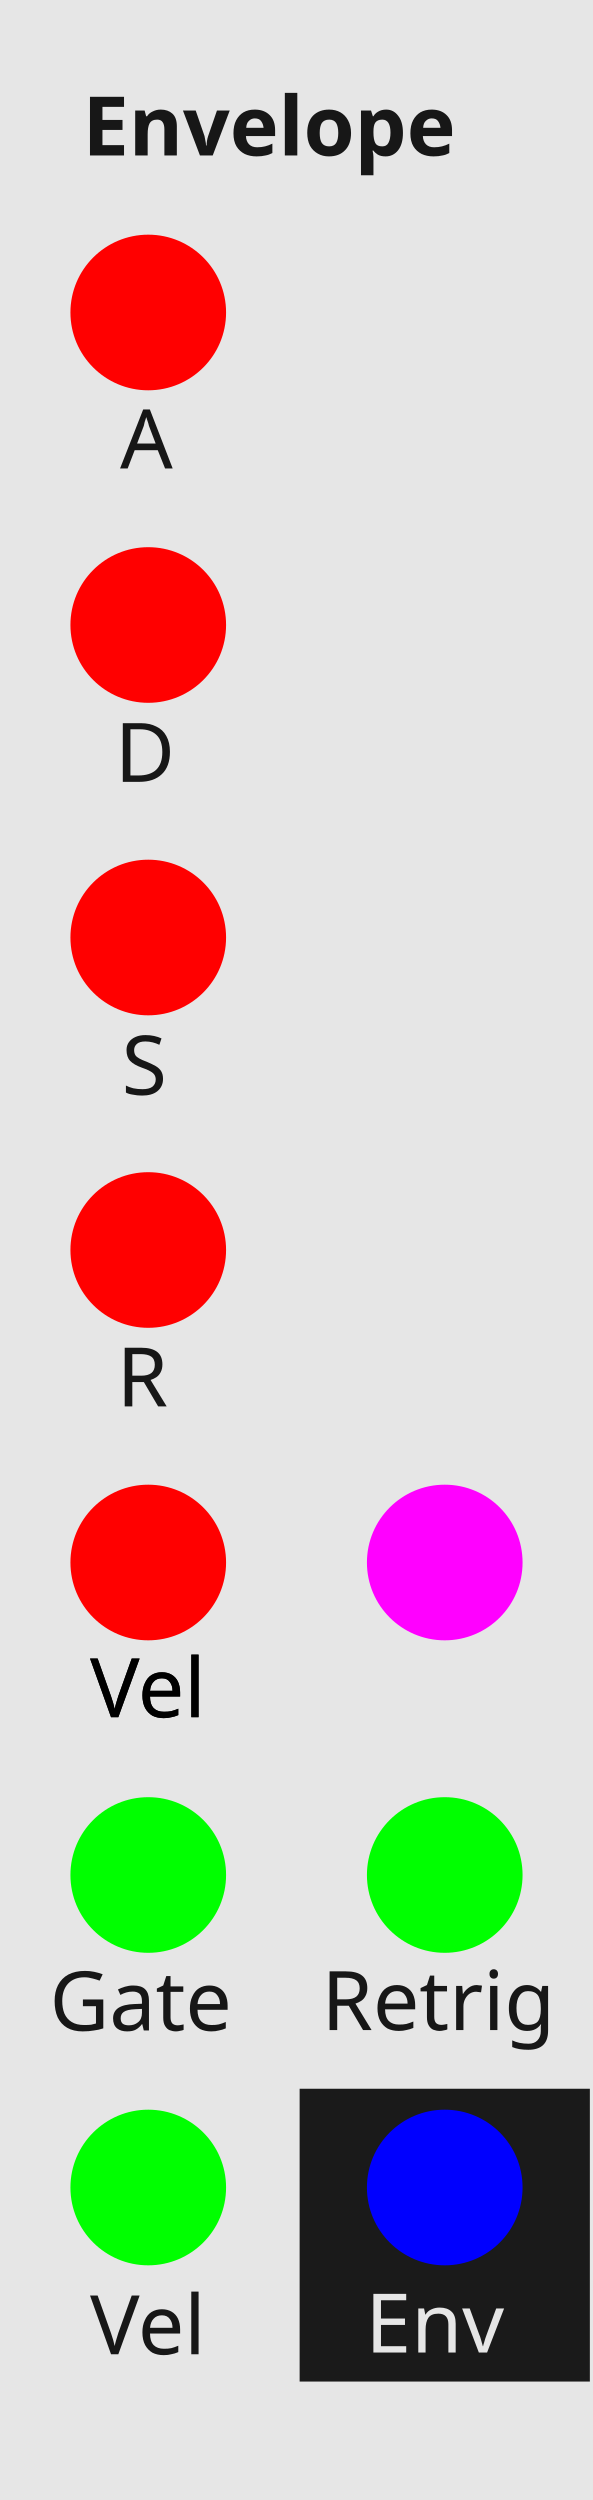
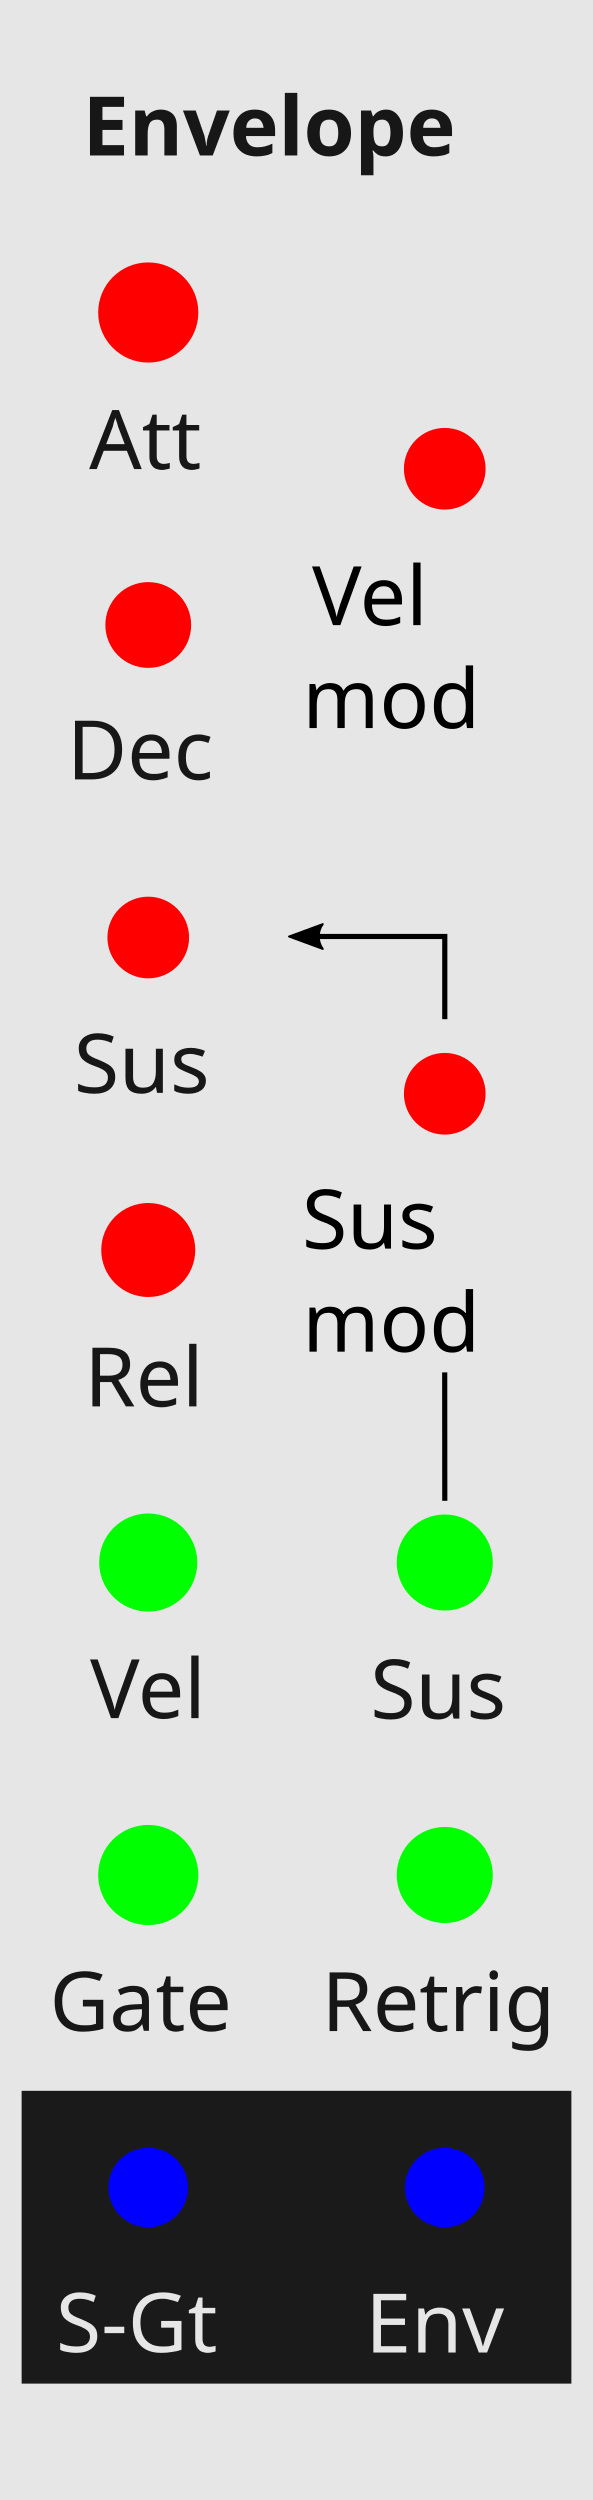
<svg xmlns="http://www.w3.org/2000/svg" width="30.48mm" height="128.5mm" viewBox="0 0 30.48 128.5" version="1.1" id="svg8">
-   <defs id="defs2" />
+   <defs id="defs2">
+     <marker style="overflow:visible;" id="Arrow2Mend" refX="0.0" refY="0.0" orient="auto">
+       <path transform="scale(0.6) rotate(180) translate(0,0)" d="M 8.719,4.034 L -2.207,0.016 L 8.719,-4.002 C 6.973,-1.63 6.983,1.616 8.719,4.034 z " style="stroke:context-stroke;fill-rule:evenodd;fill:context-stroke;stroke-width:0.625;stroke-linejoin:round;" id="path59252" />
+     </marker>
+     <marker style="overflow:visible;" id="Arrow1Lend" refX="0.0" refY="0.0" orient="auto">
+       <path transform="scale(0.8) rotate(180) translate(12.5,0)" style="fill-rule:evenodd;fill:context-stroke;stroke:context-stroke;stroke-width:1.0pt;" d="M 0.0,0.0 L 5.0,-5.0 L -12.5,0.0 L 5.0,5.0 L 0.0,0.0 z " id="path59228" />
+     </marker>
+     <marker style="overflow:visible" id="Arrow1Lstart" refX="0.0" refY="0.0" orient="auto">
+       <path transform="scale(0.8) translate(12.5,0)" style="fill-rule:evenodd;fill:context-stroke;stroke:context-stroke;stroke-width:1.0pt" d="M 0.0,0.0 L 5.0,-5.0 L -12.5,0.0 L 5.0,5.0 L 0.0,0.0 z " id="path59225" />
+     </marker>
+   </defs>
  <g id="layer1" transform="translate(0,-168.5)" style="display:inline">
    <rect style="display:inline;opacity:1;vector-effect:none;fill:#e6e6e6;fill-opacity:1;fill-rule:evenodd;stroke:none;stroke-width:0.649;stroke-linecap:butt;stroke-linejoin:miter;stroke-miterlimit:4;stroke-dasharray:none;stroke-dashoffset:0;stroke-opacity:1;paint-order:normal" id="rect420" width="30.48" height="128.5" x="5.9211732e-17" y="168.5" />
-     <text xml:space="preserve" style="font-style:normal;font-weight:normal;font-size:4.233px;line-height:1.25;font-family:sans-serif;fill:#000000;fill-opacity:0.9;stroke:none;stroke-width:0.265" x="6.173" y="192.579" id="text35907">
-       <tspan id="tspan35905" style="font-size:4.233px;stroke-width:0.265;fill:#000000;fill-opacity:0.9" x="6.173" y="192.579">A</tspan>
+     <text xml:space="preserve" style="font-style:normal;font-weight:normal;font-size:4.233px;line-height:1.25;font-family:sans-serif;fill:#000000;fill-opacity:0.9;stroke:none;stroke-width:0.265" x="4.583" y="192.606" id="text35907">
+       <tspan id="tspan35905" style="font-size:4.233px;fill:#000000;fill-opacity:0.9;stroke-width:0.265" x="4.583" y="192.606">Att</tspan>
    </text>
-     <text xml:space="preserve" style="font-style:normal;font-weight:normal;font-size:4.233px;line-height:1.25;font-family:sans-serif;fill:#000000;fill-opacity:0.9;stroke:none;stroke-width:0.265" x="5.907" y="208.685" id="text51881">
-       <tspan id="tspan51879" style="font-size:4.233px;stroke-width:0.265;fill:#000000;fill-opacity:0.9" x="5.907" y="208.685">D</tspan>
+     <text xml:space="preserve" style="font-style:normal;font-weight:normal;font-size:4.233px;line-height:1.25;font-family:sans-serif;fill:#000000;fill-opacity:0.9;stroke:none;stroke-width:0.265" x="3.448" y="208.564" id="text51881">
+       <tspan id="tspan51879" style="font-size:4.233px;fill:#000000;fill-opacity:0.9;stroke-width:0.265" x="3.448" y="208.564">Dec</tspan>
    </text>
-     <text xml:space="preserve" style="font-style:normal;font-weight:normal;font-size:4.233px;line-height:1.25;font-family:sans-serif;fill:#000000;fill-opacity:0.9;stroke:none;stroke-width:0.265" x="6.255" y="224.764" id="text58845">
-       <tspan id="tspan58843" style="font-size:4.233px;stroke-width:0.265;fill:#000000;fill-opacity:0.9" x="6.255" y="224.764">S</tspan>
+     <text xml:space="preserve" style="font-style:normal;font-weight:normal;font-size:4.233px;line-height:1.25;font-family:sans-serif;fill:#000000;fill-opacity:0.9;stroke:none;stroke-width:0.265" x="3.796" y="224.673" id="text58845">
+       <tspan id="tspan58843" style="font-size:4.233px;fill:#000000;fill-opacity:0.9;stroke-width:0.265" x="3.796" y="224.673">Sus</tspan>
    </text>
    <text xml:space="preserve" style="font-style:normal;font-weight:normal;font-size:10.583px;line-height:1.25;font-family:sans-serif;fill:#000000;fill-opacity:1;stroke:none;stroke-width:0.265" x="11.955" y="222.338" id="text65289">
      <tspan id="tspan65287" style="stroke-width:0.265" x="11.955" y="222.338" />
    </text>
-     <text xml:space="preserve" style="font-style:normal;font-weight:normal;font-size:4.233px;line-height:1.25;font-family:sans-serif;fill:#000000;fill-opacity:0.9;stroke:none;stroke-width:0.265" x="6.003" y="240.791" id="text67189">
-       <tspan id="tspan67187" style="font-size:4.233px;stroke-width:0.265;fill:#000000;fill-opacity:0.9" x="6.003" y="240.791">R</tspan>
+     <text xml:space="preserve" style="font-style:normal;font-weight:normal;font-size:4.233px;line-height:1.25;font-family:sans-serif;fill:#000000;fill-opacity:0.9;stroke:none;stroke-width:0.265" x="4.345" y="240.791" id="text67189">
+       <tspan id="tspan67187" style="font-size:4.233px;fill:#000000;fill-opacity:0.9;stroke-width:0.265" x="4.345" y="240.791">Rel</tspan>
    </text>
-     <text xml:space="preserve" style="font-style:normal;font-weight:normal;font-size:4.233px;line-height:1.25;font-family:sans-serif;fill:#000000;fill-opacity:1;stroke:none;stroke-width:0.265" x="4.628" y="256.764" id="text68897">
-       <tspan id="tspan68895" style="font-size:4.233px;stroke-width:0.265" x="4.628" y="256.764">Vel</tspan>
+     <text xml:space="preserve" style="font-style:normal;font-weight:normal;font-size:4.233px;line-height:1.25;font-family:sans-serif;text-align:center;text-anchor:middle;fill:#000000;fill-opacity:1;stroke:none;stroke-width:0.265" x="22.86" y="200.632" id="text68897">
+       <tspan id="tspan68895" style="font-size:4.233px;text-align:center;text-anchor:middle;stroke-width:0.265" x="22.86" y="200.632">Vel</tspan>
+       <tspan style="font-size:4.233px;text-align:center;text-anchor:middle;stroke-width:0.265" x="22.86" y="205.924" id="tspan54951">mod</tspan>
    </text>
-     <text xml:space="preserve" style="font-style:normal;font-weight:normal;font-size:4.233px;line-height:1.25;font-family:sans-serif;fill:#000000;fill-opacity:0.9;stroke:none;stroke-width:0.265" x="4.628" y="256.764" id="text73197">
-       <tspan id="tspan73195" style="font-size:4.233px;stroke-width:0.265;fill:#000000;fill-opacity:0.9" x="4.628" y="256.764">Vel</tspan>
+     <text xml:space="preserve" style="font-style:normal;font-weight:normal;font-size:4.233px;line-height:1.25;font-family:sans-serif;fill:#000000;fill-opacity:0.9;stroke:none;stroke-width:0.265" x="2.544" y="272.879" id="text73201">
+       <tspan id="tspan73199" style="font-size:4.233px;fill:#000000;fill-opacity:0.9;stroke-width:0.265" x="2.544" y="272.879">Gate</tspan>
+       <tspan style="font-size:4.233px;fill:#000000;fill-opacity:0.9;stroke-width:0.265" x="2.544" y="278.171" id="tspan73831" />
    </text>
-     <text xml:space="preserve" style="font-style:normal;font-weight:normal;font-size:4.233px;line-height:1.25;font-family:sans-serif;fill:#000000;fill-opacity:0.9;stroke:none;stroke-width:0.265" x="2.544" y="272.87" id="text73201">
-       <tspan id="tspan73199" style="font-size:4.233px;stroke-width:0.265;fill:#000000;fill-opacity:0.9" x="2.544" y="272.87">Gate</tspan>
-       <tspan style="font-size:4.233px;stroke-width:0.265;fill:#000000;fill-opacity:0.9" x="2.544" y="278.162" id="tspan73831" />
+     <text xml:space="preserve" style="font-style:normal;font-weight:normal;font-size:4.233px;line-height:1.25;font-family:sans-serif;fill:#000000;fill-opacity:0.9;stroke:none;stroke-width:0.265" x="16.535" y="272.898" id="text73205">
+       <tspan id="tspan73203" style="font-size:4.233px;fill:#000000;fill-opacity:0.9;stroke-width:0.265" x="16.535" y="272.898">Retrig</tspan>
    </text>
-     <text xml:space="preserve" style="font-style:normal;font-weight:normal;font-size:4.233px;line-height:1.25;font-family:sans-serif;fill:#000000;fill-opacity:0.9;stroke:none;stroke-width:0.265" x="16.535" y="272.844" id="text73205">
-       <tspan id="tspan73203" style="font-size:4.233px;stroke-width:0.265;fill:#000000;fill-opacity:0.9" x="16.535" y="272.844">Retrig</tspan>
-     </text>
-     <text xml:space="preserve" style="font-style:normal;font-weight:normal;font-size:4.233px;line-height:1.25;font-family:sans-serif;fill:#000000;fill-opacity:0.9;stroke:none;stroke-width:0.265" x="4.628" y="289.504" id="text73209">
-       <tspan id="tspan73207" style="font-size:4.233px;stroke-width:0.265;fill:#000000;fill-opacity:0.9" x="4.628" y="289.504">Vel</tspan>
+     <text xml:space="preserve" style="font-style:normal;font-weight:normal;font-size:4.233px;line-height:1.25;font-family:sans-serif;fill:#000000;fill-opacity:0.9;stroke:none;stroke-width:0.265" x="4.628" y="256.816" id="text73209">
+       <tspan id="tspan73207" style="font-size:4.233px;fill:#000000;fill-opacity:0.9;stroke-width:0.265" x="4.628" y="256.816">Vel</tspan>
    </text>
    <text xml:space="preserve" style="font-style:normal;font-weight:normal;font-size:10.583px;line-height:1.25;font-family:sans-serif;fill:#000000;fill-opacity:1;stroke:none;stroke-width:0.265" x="-3.676" y="276.997" id="text80285">
      <tspan id="tspan80283" style="stroke-width:0.265" x="-3.676" y="276.997" />
    </text>
-     <rect id="rect80851" width="14.918" height="15.05" x="15.401" y="275.862" style="stroke-width:0.265;fill:#1a1a1a;fill-opacity:1" />
+     <rect id="rect80851" width="28.257" height="15.05" x="1.112" y="275.968" style="fill:#1a1a1a;fill-opacity:1;stroke-width:0.364" />
    <text xml:space="preserve" style="font-style:normal;font-weight:normal;font-size:4.233px;line-height:1.25;font-family:sans-serif;fill:#e6e6e6;fill-opacity:1;stroke:none;stroke-width:0.265" x="18.784" y="289.425" id="text73213">
      <tspan style="font-size:4.233px;stroke-width:0.265;fill:#e6e6e6;fill-opacity:1" x="18.784" y="289.425" id="tspan78345">Env</tspan>
    </text>
    <text xml:space="preserve" style="font-style:normal;font-weight:normal;font-size:4.233px;line-height:1.25;font-family:sans-serif;fill:#000000;fill-opacity:0.9;stroke:none;stroke-width:0.265" x="4.249" y="176.49" id="text88103">
      <tspan id="tspan88101" style="font-style:normal;font-variant:normal;font-weight:bold;font-stretch:normal;font-size:4.233px;font-family:sans-serif;-inkscape-font-specification:'sans-serif Bold';fill:#000000;fill-opacity:0.9;stroke-width:0.265" x="4.249" y="176.49">Envelope</tspan>
    </text>
+     <text xml:space="preserve" style="font-style:normal;font-weight:normal;font-size:4.233px;line-height:1.25;font-family:sans-serif;fill:#000000;fill-opacity:0.9;stroke:none;stroke-width:0.265" x="19.036" y="256.835" id="text1051">
+       <tspan id="tspan1049" style="font-size:4.233px;fill:#000000;fill-opacity:0.9;stroke-width:0.265" x="19.036" y="256.835">Sus</tspan>
+     </text>
+     <text xml:space="preserve" style="font-style:normal;font-weight:normal;font-size:10.583px;line-height:1.25;font-family:sans-serif;fill:#000000;fill-opacity:1;stroke:none;stroke-width:0.265" x="-18.465" y="239.396" id="text24631">
+       <tspan id="tspan24629" style="stroke-width:0.265" x="-18.465" y="239.396" />
+     </text>
+     <text xml:space="preserve" style="font-style:normal;font-weight:normal;font-size:4.233px;line-height:1.25;font-family:sans-serif;fill:#e6e6e6;fill-opacity:1;stroke:none;stroke-width:0.265" x="2.876" y="289.391" id="text24797">
+       <tspan style="font-size:4.233px;fill:#e6e6e6;fill-opacity:1;stroke-width:0.265" x="2.876" y="289.391" id="tspan24795">S-Gt</tspan>
+     </text>
+     <text xml:space="preserve" style="font-style:normal;font-weight:normal;font-size:10.583px;line-height:1.25;font-family:sans-serif;fill:#000000;fill-opacity:1;stroke:none;stroke-width:0.265" x="-8.229" y="291.031" id="text36741">
+       <tspan id="tspan36739" style="stroke-width:0.265" x="-8.229" y="291.031" />
+     </text>
+     <text xml:space="preserve" style="font-style:normal;font-weight:normal;font-size:4.233px;line-height:1.25;font-family:sans-serif;text-align:center;text-anchor:middle;fill:#000000;fill-opacity:1;stroke:none;stroke-width:0.265" x="22.86" y="232.681" id="text39497">
+       <tspan id="tspan39495" style="font-size:4.233px;text-align:center;text-anchor:middle;stroke-width:0.265" x="22.86" y="232.681">Sus</tspan>
+       <tspan style="font-size:4.233px;text-align:center;text-anchor:middle;stroke-width:0.265" x="22.86" y="237.973" id="tspan41443">mod</tspan>
+     </text>
+     <path style="fill:#000000;fill-opacity:0.9;stroke:#000000;stroke-width:0.265;stroke-linecap:butt;stroke-linejoin:miter;stroke-miterlimit:4;stroke-dasharray:none;stroke-opacity:1" d="m 22.862,245.64 -0.004,-6.6" id="path58833" />
+     <path style="fill:none;stroke:#000000;stroke-width:0.265px;stroke-linecap:butt;stroke-linejoin:miter;stroke-opacity:1;marker-end:url(#Arrow2Mend)" d="m 22.862,220.886 v -4.251 h -7.657" id="path59223" />
  </g>
  <g id="layer2" style="display:inline">
-     <circle style="display:inline;opacity:1;vector-effect:none;fill:#ff0000;fill-opacity:1;fill-rule:evenodd;stroke:none;stroke-width:1;stroke-linecap:butt;stroke-linejoin:miter;stroke-miterlimit:4;stroke-dasharray:none;stroke-dashoffset:0;stroke-opacity:1;paint-order:normal" id="path4954" cx="7.62" cy="16.062" r="4" />
-     <circle r="4" cy="96.375" cx="7.62" id="circle4956" style="display:inline;opacity:1;vector-effect:none;fill:#00ff00;fill-opacity:1;fill-rule:evenodd;stroke:none;stroke-width:1;stroke-linecap:butt;stroke-linejoin:miter;stroke-miterlimit:4;stroke-dasharray:none;stroke-dashoffset:0;stroke-opacity:1;paint-order:normal" />
-     <circle style="display:inline;opacity:1;vector-effect:none;fill:#0000ff;fill-opacity:1;fill-rule:evenodd;stroke:none;stroke-width:1;stroke-linecap:butt;stroke-linejoin:miter;stroke-miterlimit:4;stroke-dasharray:none;stroke-dashoffset:0;stroke-opacity:1;paint-order:normal" id="circle4958" cx="22.86" cy="112.438" r="4" />
-     <circle r="4" cy="80.313" cx="22.86" id="circle66" style="display:inline;opacity:1;vector-effect:none;fill:#ff00ff;fill-opacity:1;fill-rule:evenodd;stroke:none;stroke-width:1;stroke-linecap:butt;stroke-linejoin:miter;stroke-miterlimit:4;stroke-dasharray:none;stroke-dashoffset:0;stroke-opacity:1;paint-order:normal" />
-     <circle style="display:inline;opacity:1;vector-effect:none;fill:#ff0000;fill-opacity:1;fill-rule:evenodd;stroke:none;stroke-width:1;stroke-linecap:butt;stroke-linejoin:miter;stroke-miterlimit:4;stroke-dasharray:none;stroke-dashoffset:0;stroke-opacity:1;paint-order:normal" id="circle18798" cx="7.62" cy="32.125" r="4" />
-     <circle style="display:inline;opacity:1;vector-effect:none;fill:#ff0000;fill-opacity:1;fill-rule:evenodd;stroke:none;stroke-width:1;stroke-linecap:butt;stroke-linejoin:miter;stroke-miterlimit:4;stroke-dasharray:none;stroke-dashoffset:0;stroke-opacity:1;paint-order:normal" id="circle18800" cx="7.62" cy="48.188" r="4" />
-     <circle style="display:inline;opacity:1;vector-effect:none;fill:#ff0000;fill-opacity:1;fill-rule:evenodd;stroke:none;stroke-width:1;stroke-linecap:butt;stroke-linejoin:miter;stroke-miterlimit:4;stroke-dasharray:none;stroke-dashoffset:0;stroke-opacity:1;paint-order:normal" id="circle18802" cx="7.62" cy="64.25" r="4" />
-     <circle r="4" cy="96.375" cx="22.86" id="circle18804" style="display:inline;opacity:1;vector-effect:none;fill:#00ff00;fill-opacity:1;fill-rule:evenodd;stroke:none;stroke-width:1;stroke-linecap:butt;stroke-linejoin:miter;stroke-miterlimit:4;stroke-dasharray:none;stroke-dashoffset:0;stroke-opacity:1;paint-order:normal" />
-     <circle r="4" cy="112.438" cx="7.62" id="circle18806" style="display:inline;opacity:1;vector-effect:none;fill:#00ff00;fill-opacity:1;fill-rule:evenodd;stroke:none;stroke-width:1;stroke-linecap:butt;stroke-linejoin:miter;stroke-miterlimit:4;stroke-dasharray:none;stroke-dashoffset:0;stroke-opacity:1;paint-order:normal" />
-     <circle style="display:inline;opacity:1;vector-effect:none;fill:#ff0000;fill-opacity:1;fill-rule:evenodd;stroke:none;stroke-width:1;stroke-linecap:butt;stroke-linejoin:miter;stroke-miterlimit:4;stroke-dasharray:none;stroke-dashoffset:0;stroke-opacity:1;paint-order:normal" id="circle18808" cx="7.62" cy="80.313" r="4" />
+     <circle style="display:inline;opacity:1;vector-effect:none;fill:#ff0000;fill-opacity:1;fill-rule:evenodd;stroke:none;stroke-width:0.644;stroke-linecap:butt;stroke-linejoin:miter;stroke-miterlimit:4;stroke-dasharray:none;stroke-dashoffset:0;stroke-opacity:1;paint-order:normal" id="path4954" cx="7.62" cy="16.062" r="2.574" />
+     <circle r="2.574" cy="96.375" cx="7.62" id="circle4956" style="display:inline;opacity:1;vector-effect:none;fill:#00ff00;fill-opacity:1;fill-rule:evenodd;stroke:none;stroke-width:0.644;stroke-linecap:butt;stroke-linejoin:miter;stroke-miterlimit:4;stroke-dasharray:none;stroke-dashoffset:0;stroke-opacity:1;paint-order:normal" />
+     <circle style="display:inline;opacity:1;vector-effect:none;fill:#0000ff;fill-opacity:1;fill-rule:evenodd;stroke:none;stroke-width:0.512;stroke-linecap:butt;stroke-linejoin:miter;stroke-miterlimit:4;stroke-dasharray:none;stroke-dashoffset:0;stroke-opacity:1;paint-order:normal" id="circle4958" cx="22.86" cy="112.438" r="2.046" />
+     <circle style="display:inline;opacity:1;vector-effect:none;fill:#ff0000;fill-opacity:1;fill-rule:evenodd;stroke:none;stroke-width:0.551;stroke-linecap:butt;stroke-linejoin:miter;stroke-miterlimit:4;stroke-dasharray:none;stroke-dashoffset:0;stroke-opacity:1;paint-order:normal" id="circle18798" cx="7.62" cy="32.125" r="2.205" />
+     <circle style="display:inline;opacity:1;vector-effect:none;fill:#ff0000;fill-opacity:1;fill-rule:evenodd;stroke:none;stroke-width:0.525;stroke-linecap:butt;stroke-linejoin:miter;stroke-miterlimit:4;stroke-dasharray:none;stroke-dashoffset:0;stroke-opacity:1;paint-order:normal" id="circle18800" cx="7.62" cy="48.188" r="2.099" />
+     <circle style="display:inline;opacity:1;vector-effect:none;fill:#ff0000;fill-opacity:1;fill-rule:evenodd;stroke:none;stroke-width:0.604;stroke-linecap:butt;stroke-linejoin:miter;stroke-miterlimit:4;stroke-dasharray:none;stroke-dashoffset:0;stroke-opacity:1;paint-order:normal" id="circle18802" cx="7.62" cy="64.25" r="2.416" />
+     <circle r="2.469" cy="96.375" cx="22.86" id="circle18804" style="display:inline;opacity:1;vector-effect:none;fill:#00ff00;fill-opacity:1;fill-rule:evenodd;stroke:none;stroke-width:0.617;stroke-linecap:butt;stroke-linejoin:miter;stroke-miterlimit:4;stroke-dasharray:none;stroke-dashoffset:0;stroke-opacity:1;paint-order:normal" />
+     <circle r="2.521" cy="80.313" cx="7.62" id="circle18806" style="display:inline;opacity:1;vector-effect:none;fill:#00ff00;fill-opacity:1;fill-rule:evenodd;stroke:none;stroke-width:0.63;stroke-linecap:butt;stroke-linejoin:miter;stroke-miterlimit:4;stroke-dasharray:none;stroke-dashoffset:0;stroke-opacity:1;paint-order:normal" />
+     <circle style="display:inline;opacity:1;vector-effect:none;fill:#ff0000;fill-opacity:1;fill-rule:evenodd;stroke:none;stroke-width:0.525;stroke-linecap:butt;stroke-linejoin:miter;stroke-miterlimit:4;stroke-dasharray:none;stroke-dashoffset:0;stroke-opacity:1;paint-order:normal" id="circle18808" cx="22.86" cy="24.094" r="2.099" />
+     <circle r="2.469" cy="80.313" cx="22.86" id="circle1047" style="display:inline;opacity:1;vector-effect:none;fill:#00ff00;fill-opacity:1;fill-rule:evenodd;stroke:none;stroke-width:0.617;stroke-linecap:butt;stroke-linejoin:miter;stroke-miterlimit:4;stroke-dasharray:none;stroke-dashoffset:0;stroke-opacity:1;paint-order:normal" />
+     <circle style="display:inline;opacity:1;vector-effect:none;fill:#0000ff;fill-opacity:1;fill-rule:evenodd;stroke:none;stroke-width:0.512;stroke-linecap:butt;stroke-linejoin:miter;stroke-miterlimit:4;stroke-dasharray:none;stroke-dashoffset:0;stroke-opacity:1;paint-order:normal" id="circle24793" cx="7.62" cy="112.438" r="2.046" />
+     <circle style="display:inline;opacity:1;vector-effect:none;fill:#ff0000;fill-opacity:1;fill-rule:evenodd;stroke:none;stroke-width:0.525;stroke-linecap:butt;stroke-linejoin:miter;stroke-miterlimit:4;stroke-dasharray:none;stroke-dashoffset:0;stroke-opacity:1;paint-order:normal" id="circle39493" cx="22.86" cy="56.219" r="2.099" />
  </g>
</svg>
